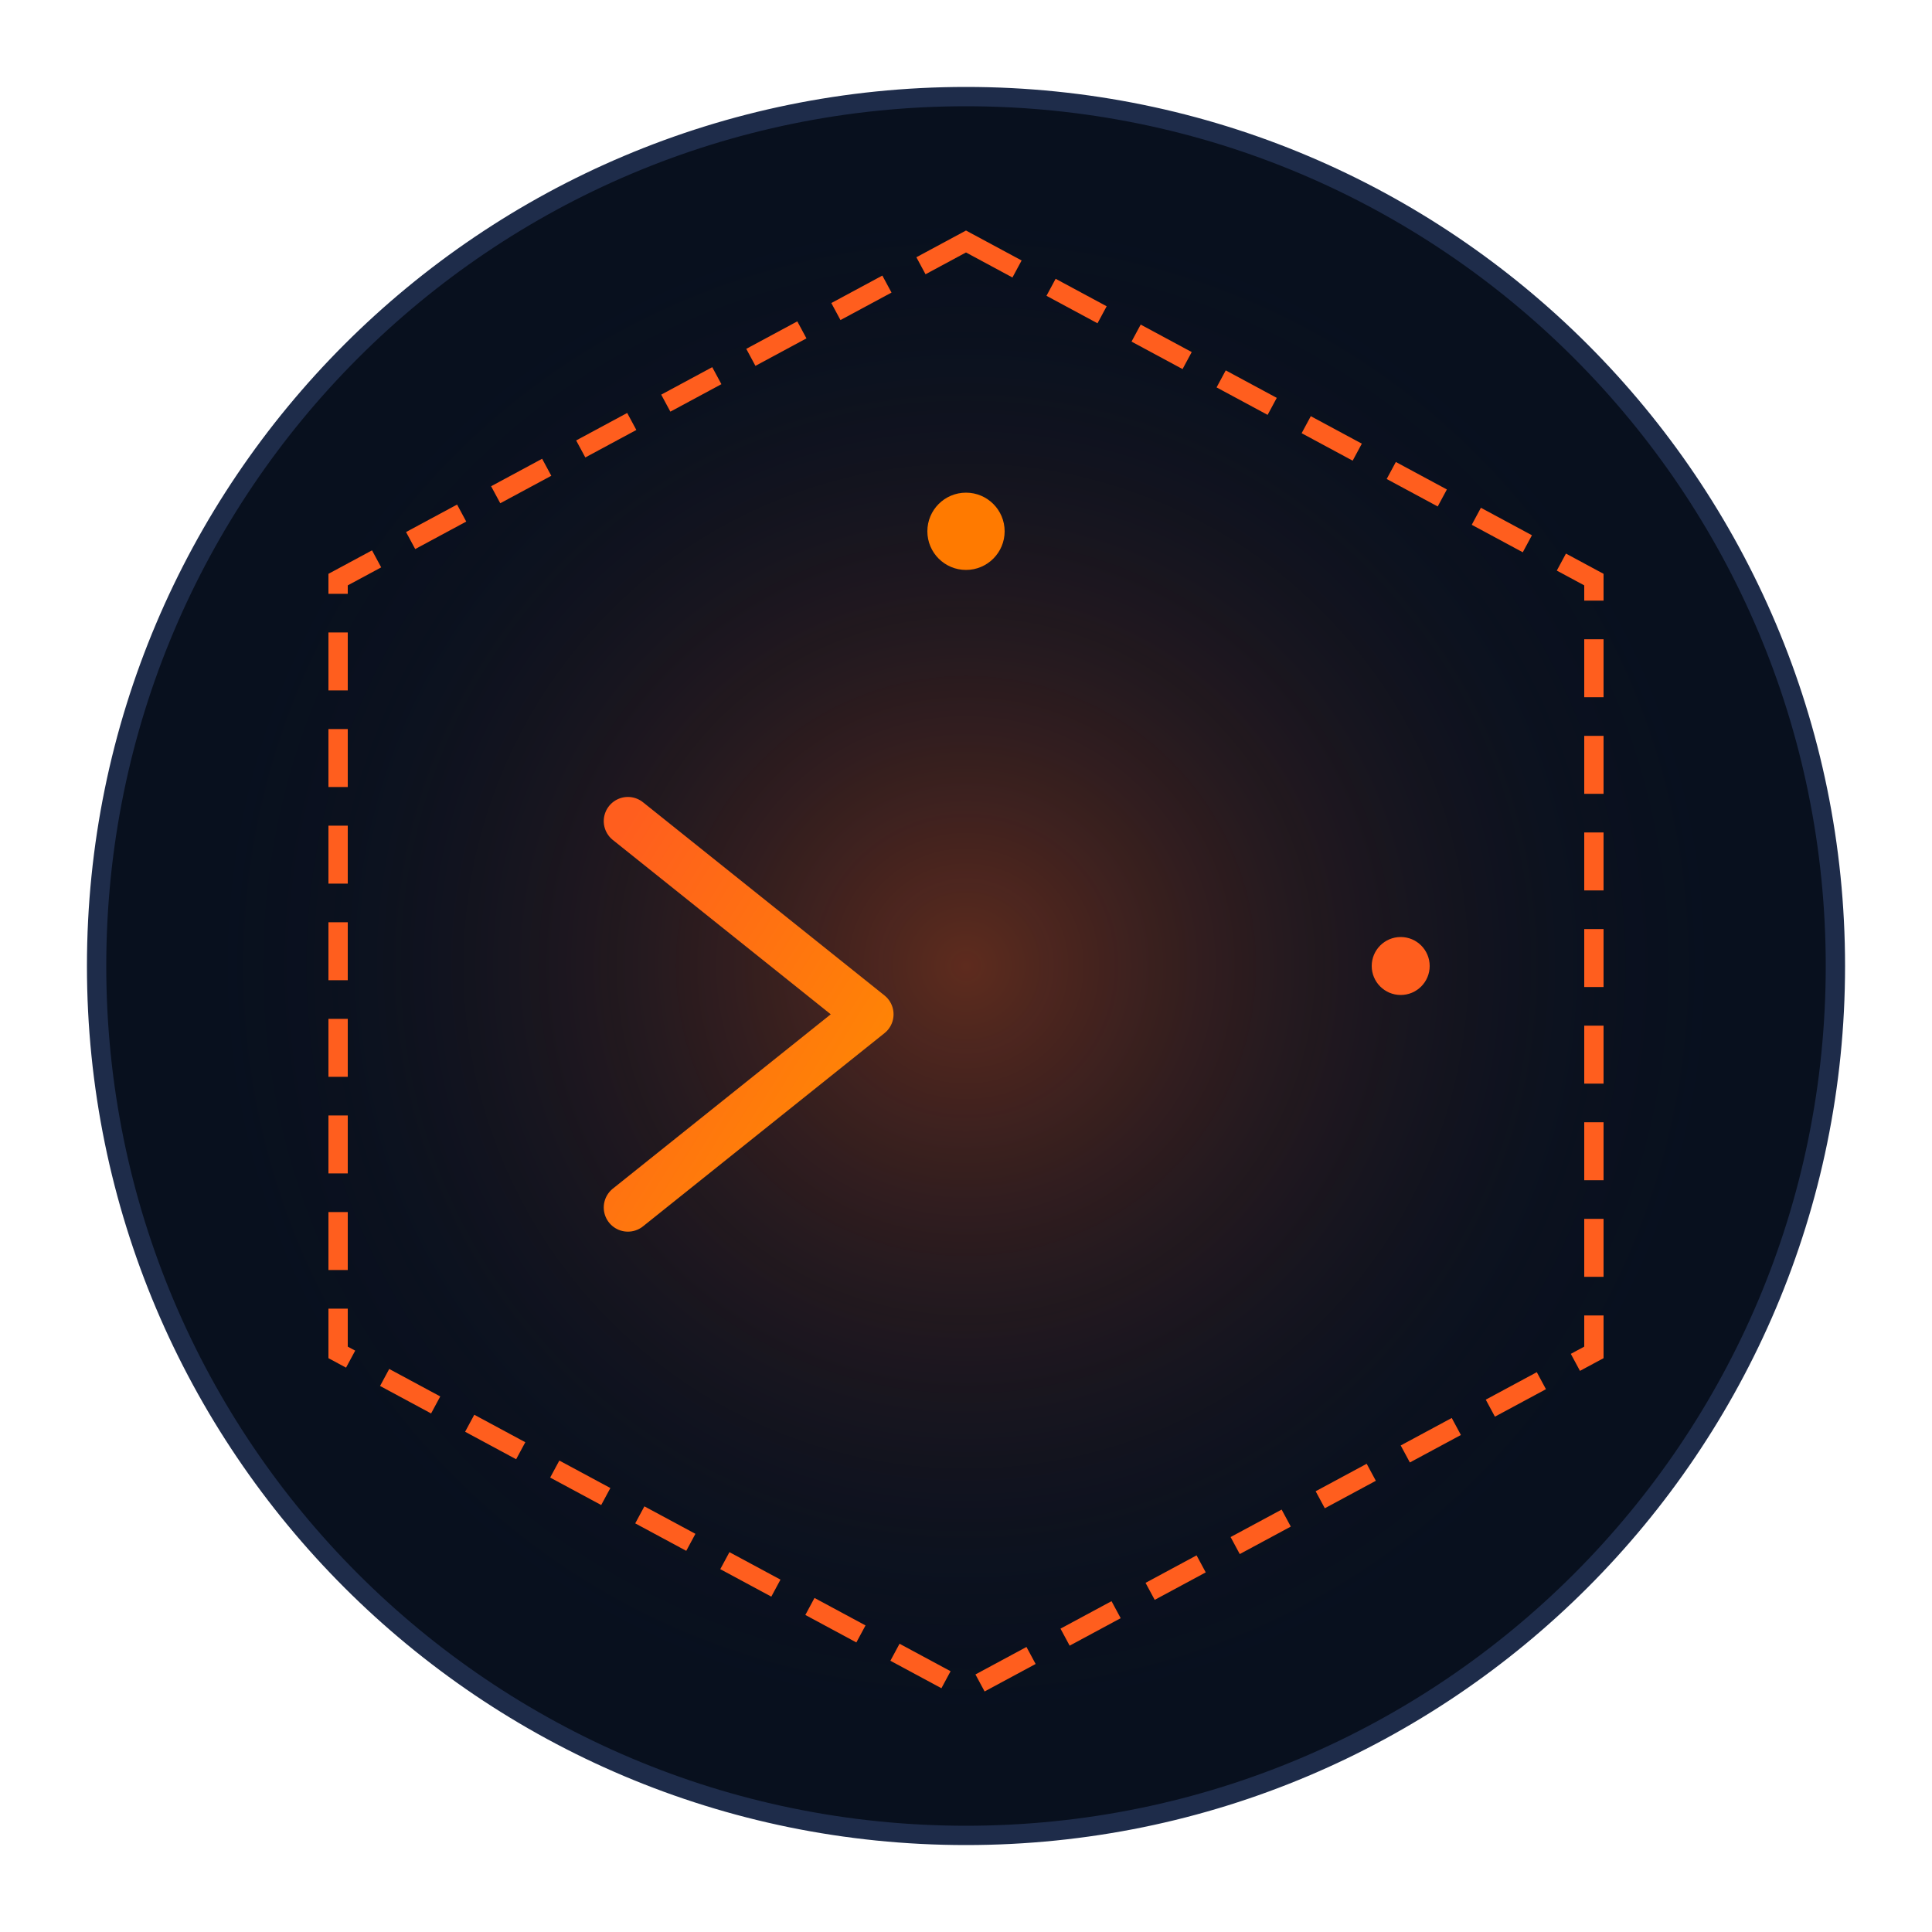
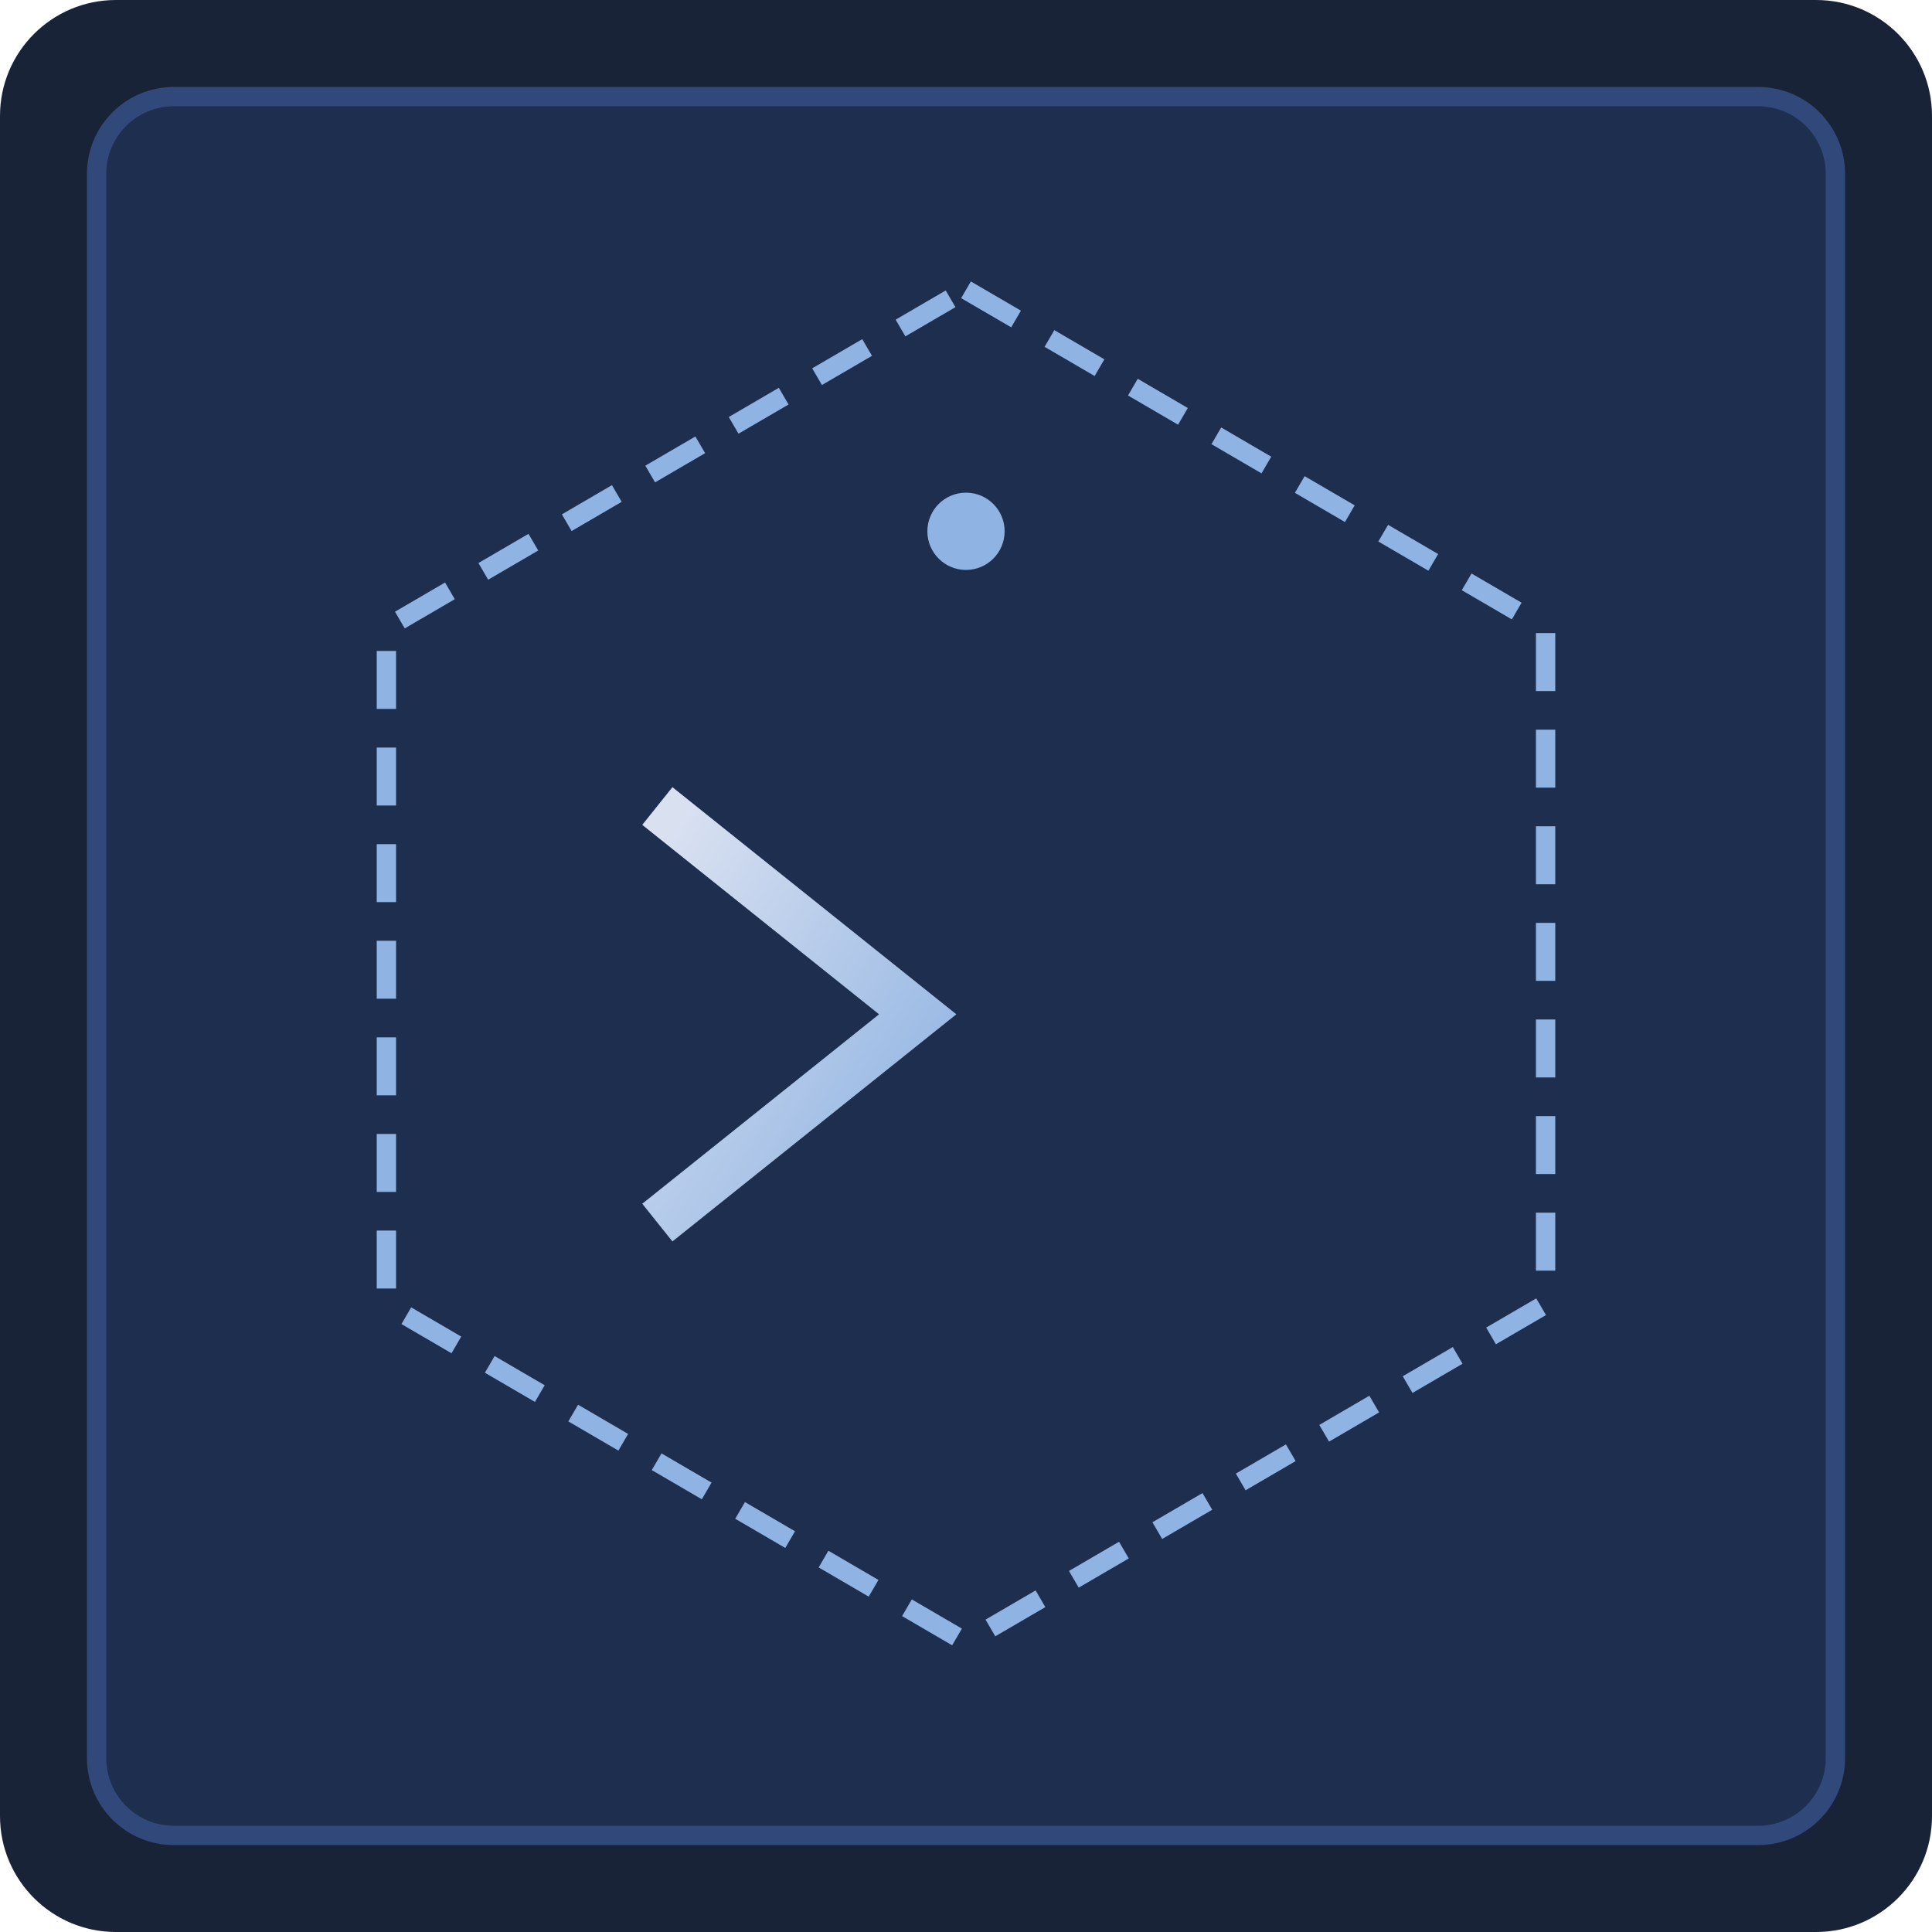
<svg xmlns="http://www.w3.org/2000/svg" viewBox="0 0 200 200" fill="none">
  <defs>
    <linearGradient id="grad-harsh" x1="0%" y1="0%" x2="100%" y2="100%">
-       <stop offset="0%" stop-color="#FF5E1E" />
-       <stop offset="100%" stop-color="#FF8C00" />
+       <stop offset="0%" stop-color="#D9E1F1" />
+       <stop offset="100%" stop-color="#8FB3E2" />
    </linearGradient>
-     <radialGradient id="glow-harsh" cx="50%" cy="50%" r="50%">
-       <stop offset="0%" stop-color="#FF5E1E" stop-opacity="0.35" />
-       <stop offset="100%" stop-color="#0B1426" stop-opacity="0" />
-     </radialGradient>
  </defs>
-   <circle cx="100" cy="100" r="90" fill="#08101E" stroke="#1E2C4A" stroke-width="2" />
-   <circle cx="100" cy="100" r="80" fill="url(#glow-harsh)" />
-   <polygon points="100,25 165,60 165,140 100,175 35,140 35,60" stroke="#FF5E1E" stroke-width="2" fill="none" stroke-dasharray="6 4" />
-   <path d="M65 85 L90 105 L65 125" stroke="url(#grad-harsh)" stroke-width="5" stroke-linecap="round" stroke-linejoin="round" />
-   <line x1="100" y1="125" x2="135" y2="125" stroke="url(#grad-harsh)" stroke-width="5" stroke-linecap="round" />
-   <circle cx="100" cy="55" r="4" fill="#FF7A00" />
-   <circle cx="145" cy="100" r="3" fill="#FF5E1E" />
+   <rect width="200" height="200" fill="#192338" rx="12" />
+   <rect x="10" y="10" width="180" height="180" stroke="#31487A" stroke-width="2" fill="#1E2E4F" rx="8" />
+   <polygon points="100,30 160,65 160,135 100,170 40,135 40,65" stroke="#8FB3E2" stroke-width="2" fill="none" stroke-dasharray="6 4" />
+   <path d="M70 85 L95 105 L70 125" stroke="url(#grad-harsh)" stroke-width="5" stroke-linecap="square" stroke-linejoin="miter" />
+   <line x1="105" y1="125" x2="135" y2="125" stroke="url(#grad-harsh)" stroke-width="5" stroke-linecap="square" />
+   <circle cx="100" cy="55" r="4" fill="#8FB3E2" />
</svg>
